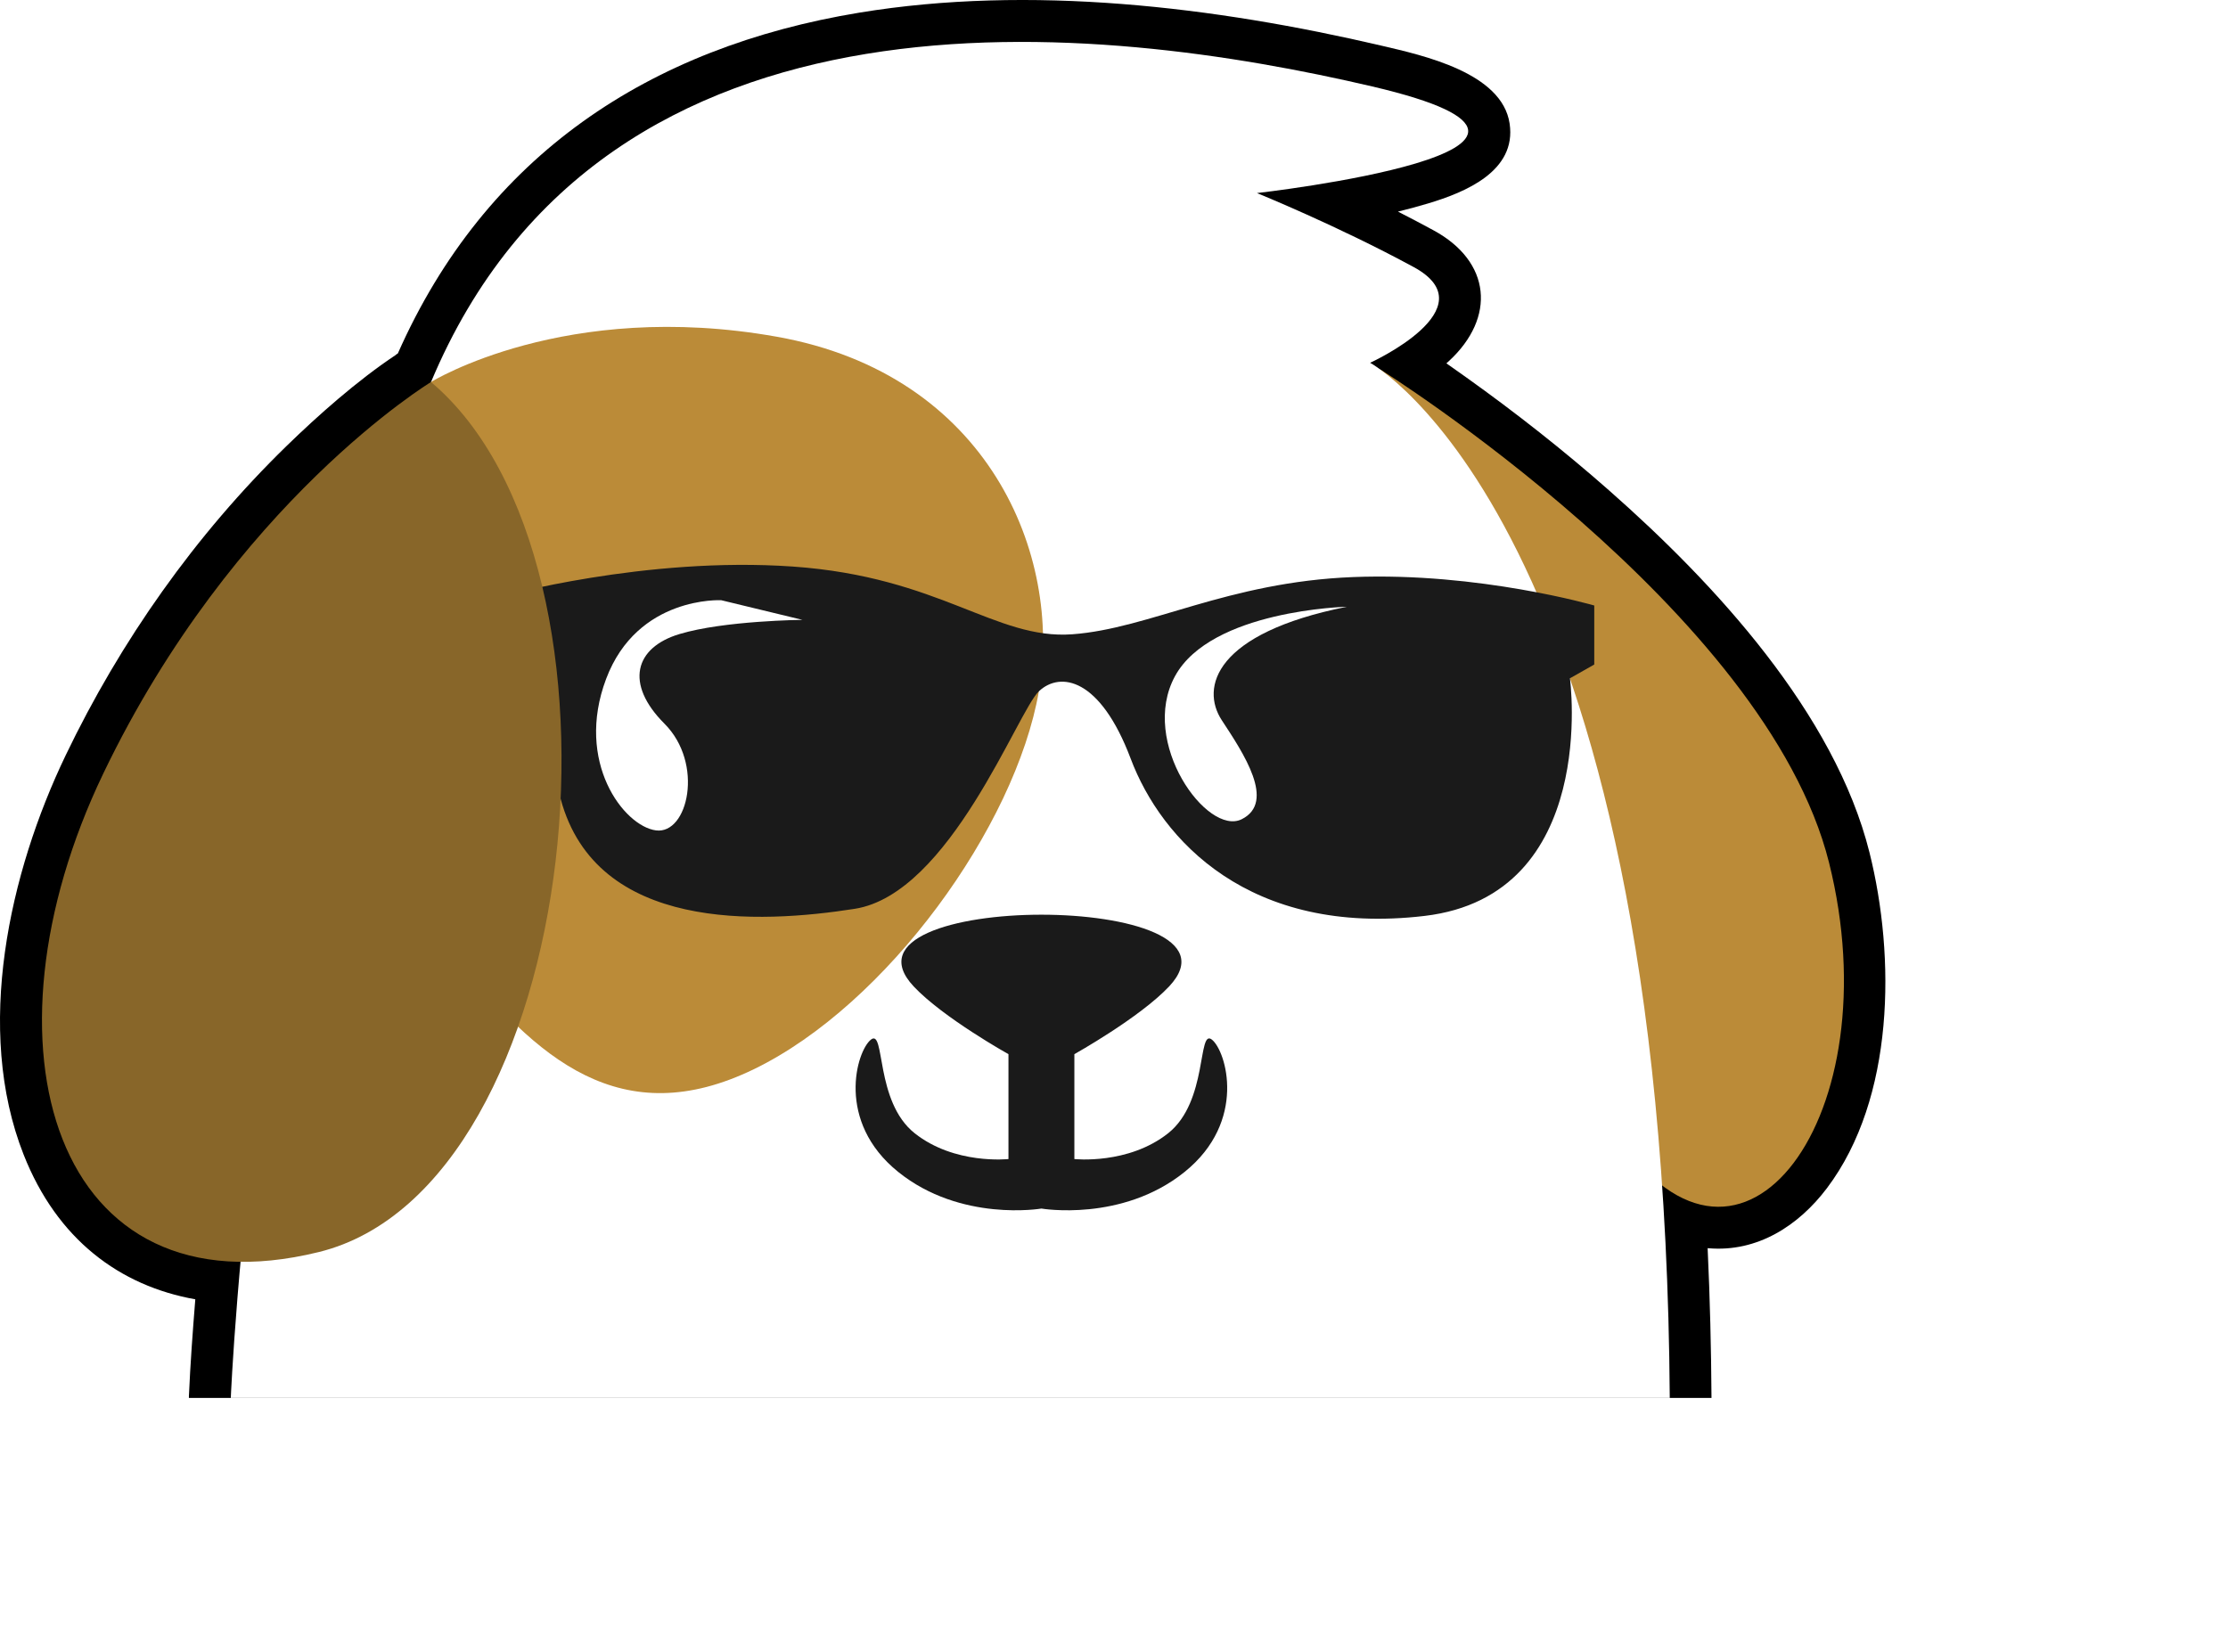
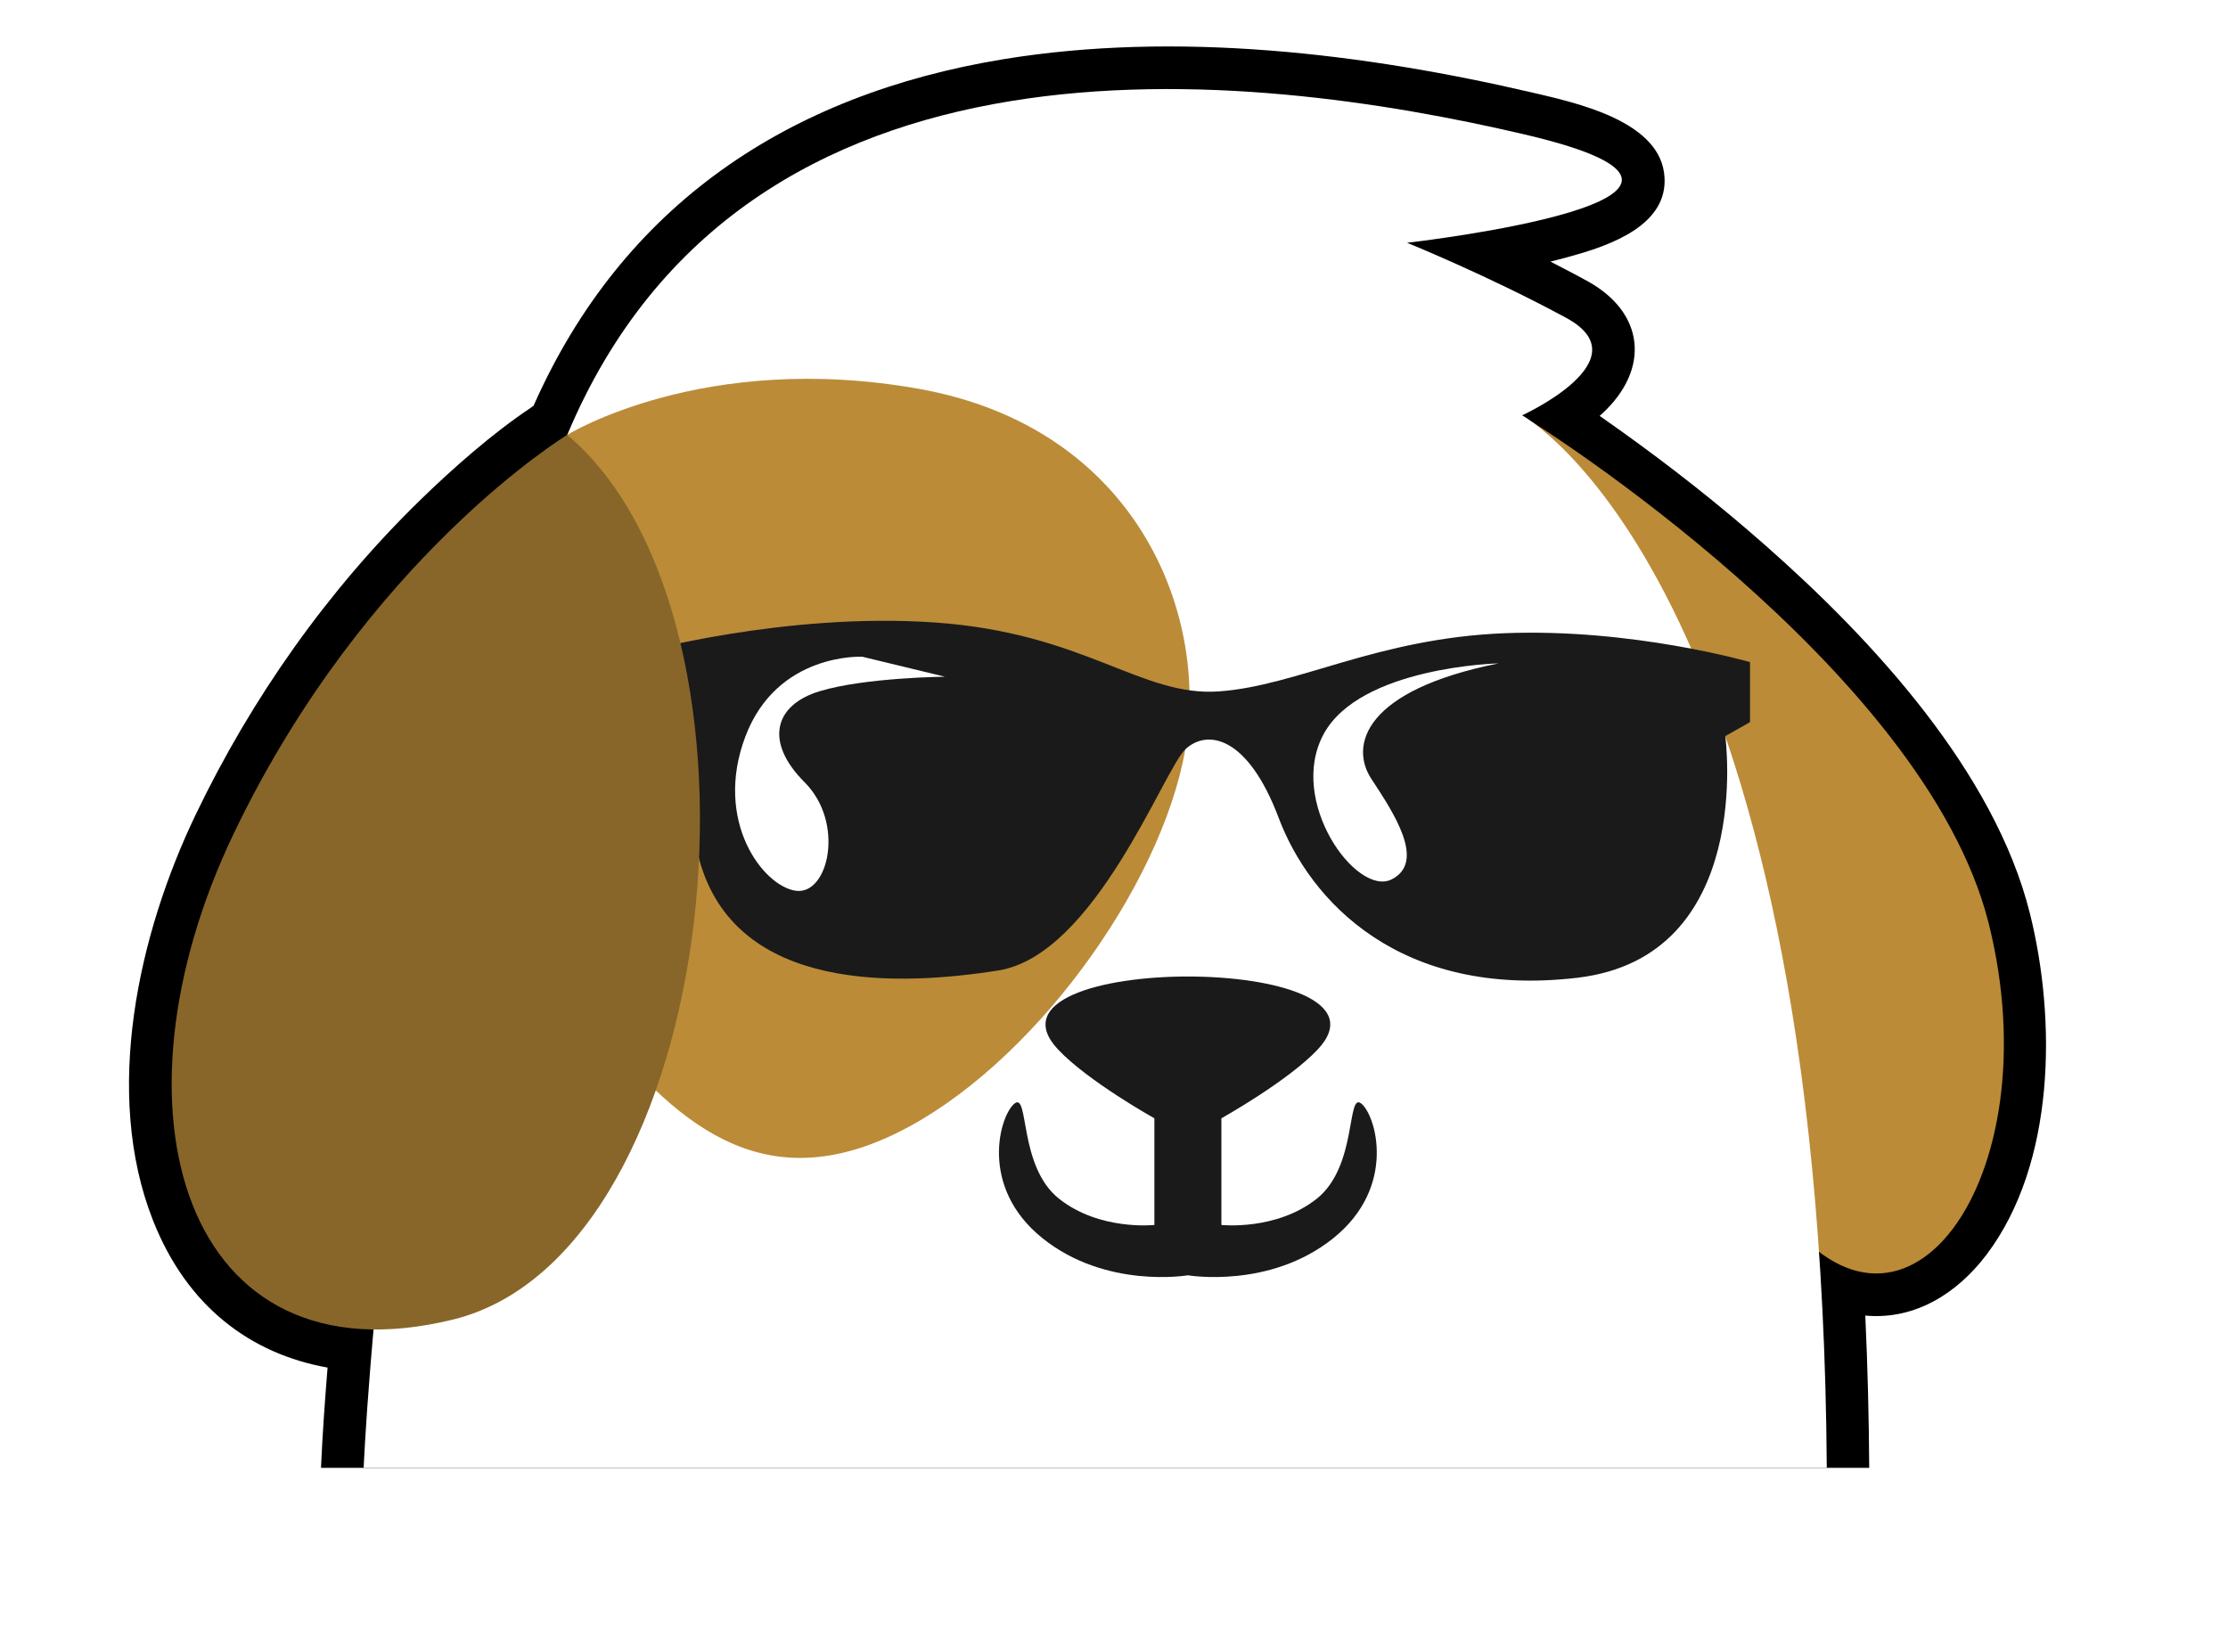
- <svg xmlns="http://www.w3.org/2000/svg" viewBoxSize="300" data-root-id="3015116645460" id="Layer_1" version="1.1" viewBox="119.986 258.999 371.319 325.371" height="85.273" width="115" y="" x="" preserveAspectRatio="xMinYMin" zoom="1" editorType="buyer" data-layer-role="icon">
+ <svg xmlns="http://www.w3.org/2000/svg" viewBoxSize="300" data-root-id="3015116645460" id="Layer_1" version="1.1" viewBox="95 250 370 320" height="85.273" width="115" y="1" x="1" preserveAspectRatio="xMinYMin" zoom="1" editorType="buyer" data-layer-role="icon" style="/* background-color: azure; *//* border: solid; */">
  <path class="st5" d="M197.95,328.9l.02-.05.37-.23c17.28-39.02,49.46-60.31,90.9-67.13,33.6-5.53,69.94-1.19,102.89,6.52,8.07,1.89,23.67,5.29,25.17,15.32,1.41,9.41-8.79,13.56-16.01,15.73-1.93.58-3.93,1.12-5.98,1.62,2.37,1.21,4.71,2.44,7.01,3.69,11.37,6.17,12.29,17.19,3.05,25.73-.17.16-.34.31-.52.47,1.32.92,2.63,1.85,3.93,2.78,9.72,6.94,19.17,14.37,28.13,22.27,20.82,18.33,44.42,43.9,51.27,71.32,5.14,20.57,4.96,48.42-8.38,66.1-5.6,7.42-13.72,12.65-23.32,11.84-.06,0-.12-.01-.18-.02.47,10.11.7,19.98.76,29.46v.05s-299.87,0-299.87,0v-.34c.28-6.35.75-12.75,1.26-19.09-14.9-2.66-27.22-11.8-33.81-28.5-9.75-24.73-2.82-55.53,8.27-78.64,10.82-22.55,25.53-43.42,43.45-60.89,6.19-6.03,14.02-12.98,21.57-17.99h0Z" name="Layer %{number}" zoom="1" data-layer-id="8241292545460" />
  <path class="st2" d="M391.74,331.72s22.47,115.2,46.9,151.2c24.43,36,54-4.29,41.57-54-12.43-49.72-88.47-97.2-88.47-97.2h0Z" name="Layer %{number}" zoom="1" data-layer-id="9986264145460" style="fill: rgb(187, 139, 56);" />
  <path class="st4" d="M448.84,534.36H165.44s4.93-117.8,39.43-200.1c34.5-82.31,132.24-70.66,185.38-58.23,53.14,12.43-22.71,21-22.71,21,0,0,15.86,6.43,30.86,14.57s-8.57,18.86-8.57,18.86c0,0,57.9,31.57,59.01,203.9h0Z" name="Layer %{number}" zoom="1" data-layer-id="9245537145460" style="fill: rgb(255, 255, 255);" />
  <path class="st2" d="M204.87,334.25s26.37-16.37,68.12-8.92c41.75,7.45,56.24,43.09,51.6,69.82-4.64,26.72-29.98,61.76-56.08,74.44-26.09,12.67-42.87-1.86-59.27-22.74-16.4-20.87-23.41-53.56-23.41-53.56l19.04-59.04h0Z" name="Layer %{number}" zoom="1" data-layer-id="4761323645460" style="fill: rgb(187, 139, 56);" />
  <path class="st0" d="M218.52,376.53s28.53-7.97,57.63-5.93c29.09,2.04,39.84,14.45,55.03,13.34,15.19-1.11,30.5-10.29,55.29-11.27,24.8-.98,47.5,5.6,47.5,5.6v11.63l-4.79,2.71s5.83,42.75-28.64,46.81c-34.47,4.06-51.84-14.99-57.86-30.96-6.02-15.97-13.87-17.23-18.07-13.31-4.2,3.92-17.51,39.93-36.29,42.87-18.77,2.94-50.84,4.54-57.9-21.6-7.06-26.14-10.1-28.25-12.17-28.86-2.07-.61-3.41-9.5.29-11.03h0Z" name="Layer %{number}" zoom="1" data-layer-id="8730066745460" style="fill: rgb(26, 26, 26);" />
  <path class="st3" d="M385.2,378.52s-26.7.64-33.8,13.67c-7.1,13.03,6.36,31.57,13.14,28.18s.32-13.03-3.92-19.49c-4.24-6.46-1.38-17.16,24.58-22.35h0Z" name="Layer %{number}" zoom="1" data-layer-id="3274548445460" style="fill: rgb(255, 255, 255);" />
  <path class="st3" d="M262.04,377.23s-16.51-.89-22.68,15.5c-6.17,16.39,3.5,29,9.81,29.84,6.31.84,9.53-13.17,1.68-21.02s-5.88-14.99,2.94-17.65c8.83-2.66,24.24-2.8,24.24-2.8l-16-3.87h0Z" name="Layer %{number}" zoom="1" data-layer-id="0320537345460" style="fill: rgb(255, 255, 255);" />
  <path class="st0" d="M325.08,497.06s15.88,2.73,28.22-7.22c12.34-9.95,8.19-23.83,5.36-26.06-2.84-2.23-.73,12.18-8.6,18.44-7.87,6.25-18.48,5.09-18.48,5.09v-20.66s12.9-7.21,18.67-13.35c17.66-18.83-67.99-18.83-50.32,0,5.76,6.15,18.67,13.35,18.67,13.35v20.66s-10.61,1.17-18.48-5.09c-7.87-6.25-5.76-20.66-8.6-18.44-2.84,2.23-6.99,16.11,5.36,26.06,12.34,9.95,28.22,7.22,28.22,7.22h0Z" name="Layer %{number}" zoom="1" data-layer-id="6957199645460" style="fill: rgb(26, 26, 26);" />
  <path class="st1" d="M204.87,334.25s-38.81,23.52-64.53,77.09c-25.72,53.57-9.86,107.15,42.43,94.29,52.29-12.86,64.72-135.43,22.1-171.38h0Z" name="Layer %{number}" zoom="1" data-layer-id="4069290245460" style="fill: rgb(136, 102, 41);" />
</svg>
